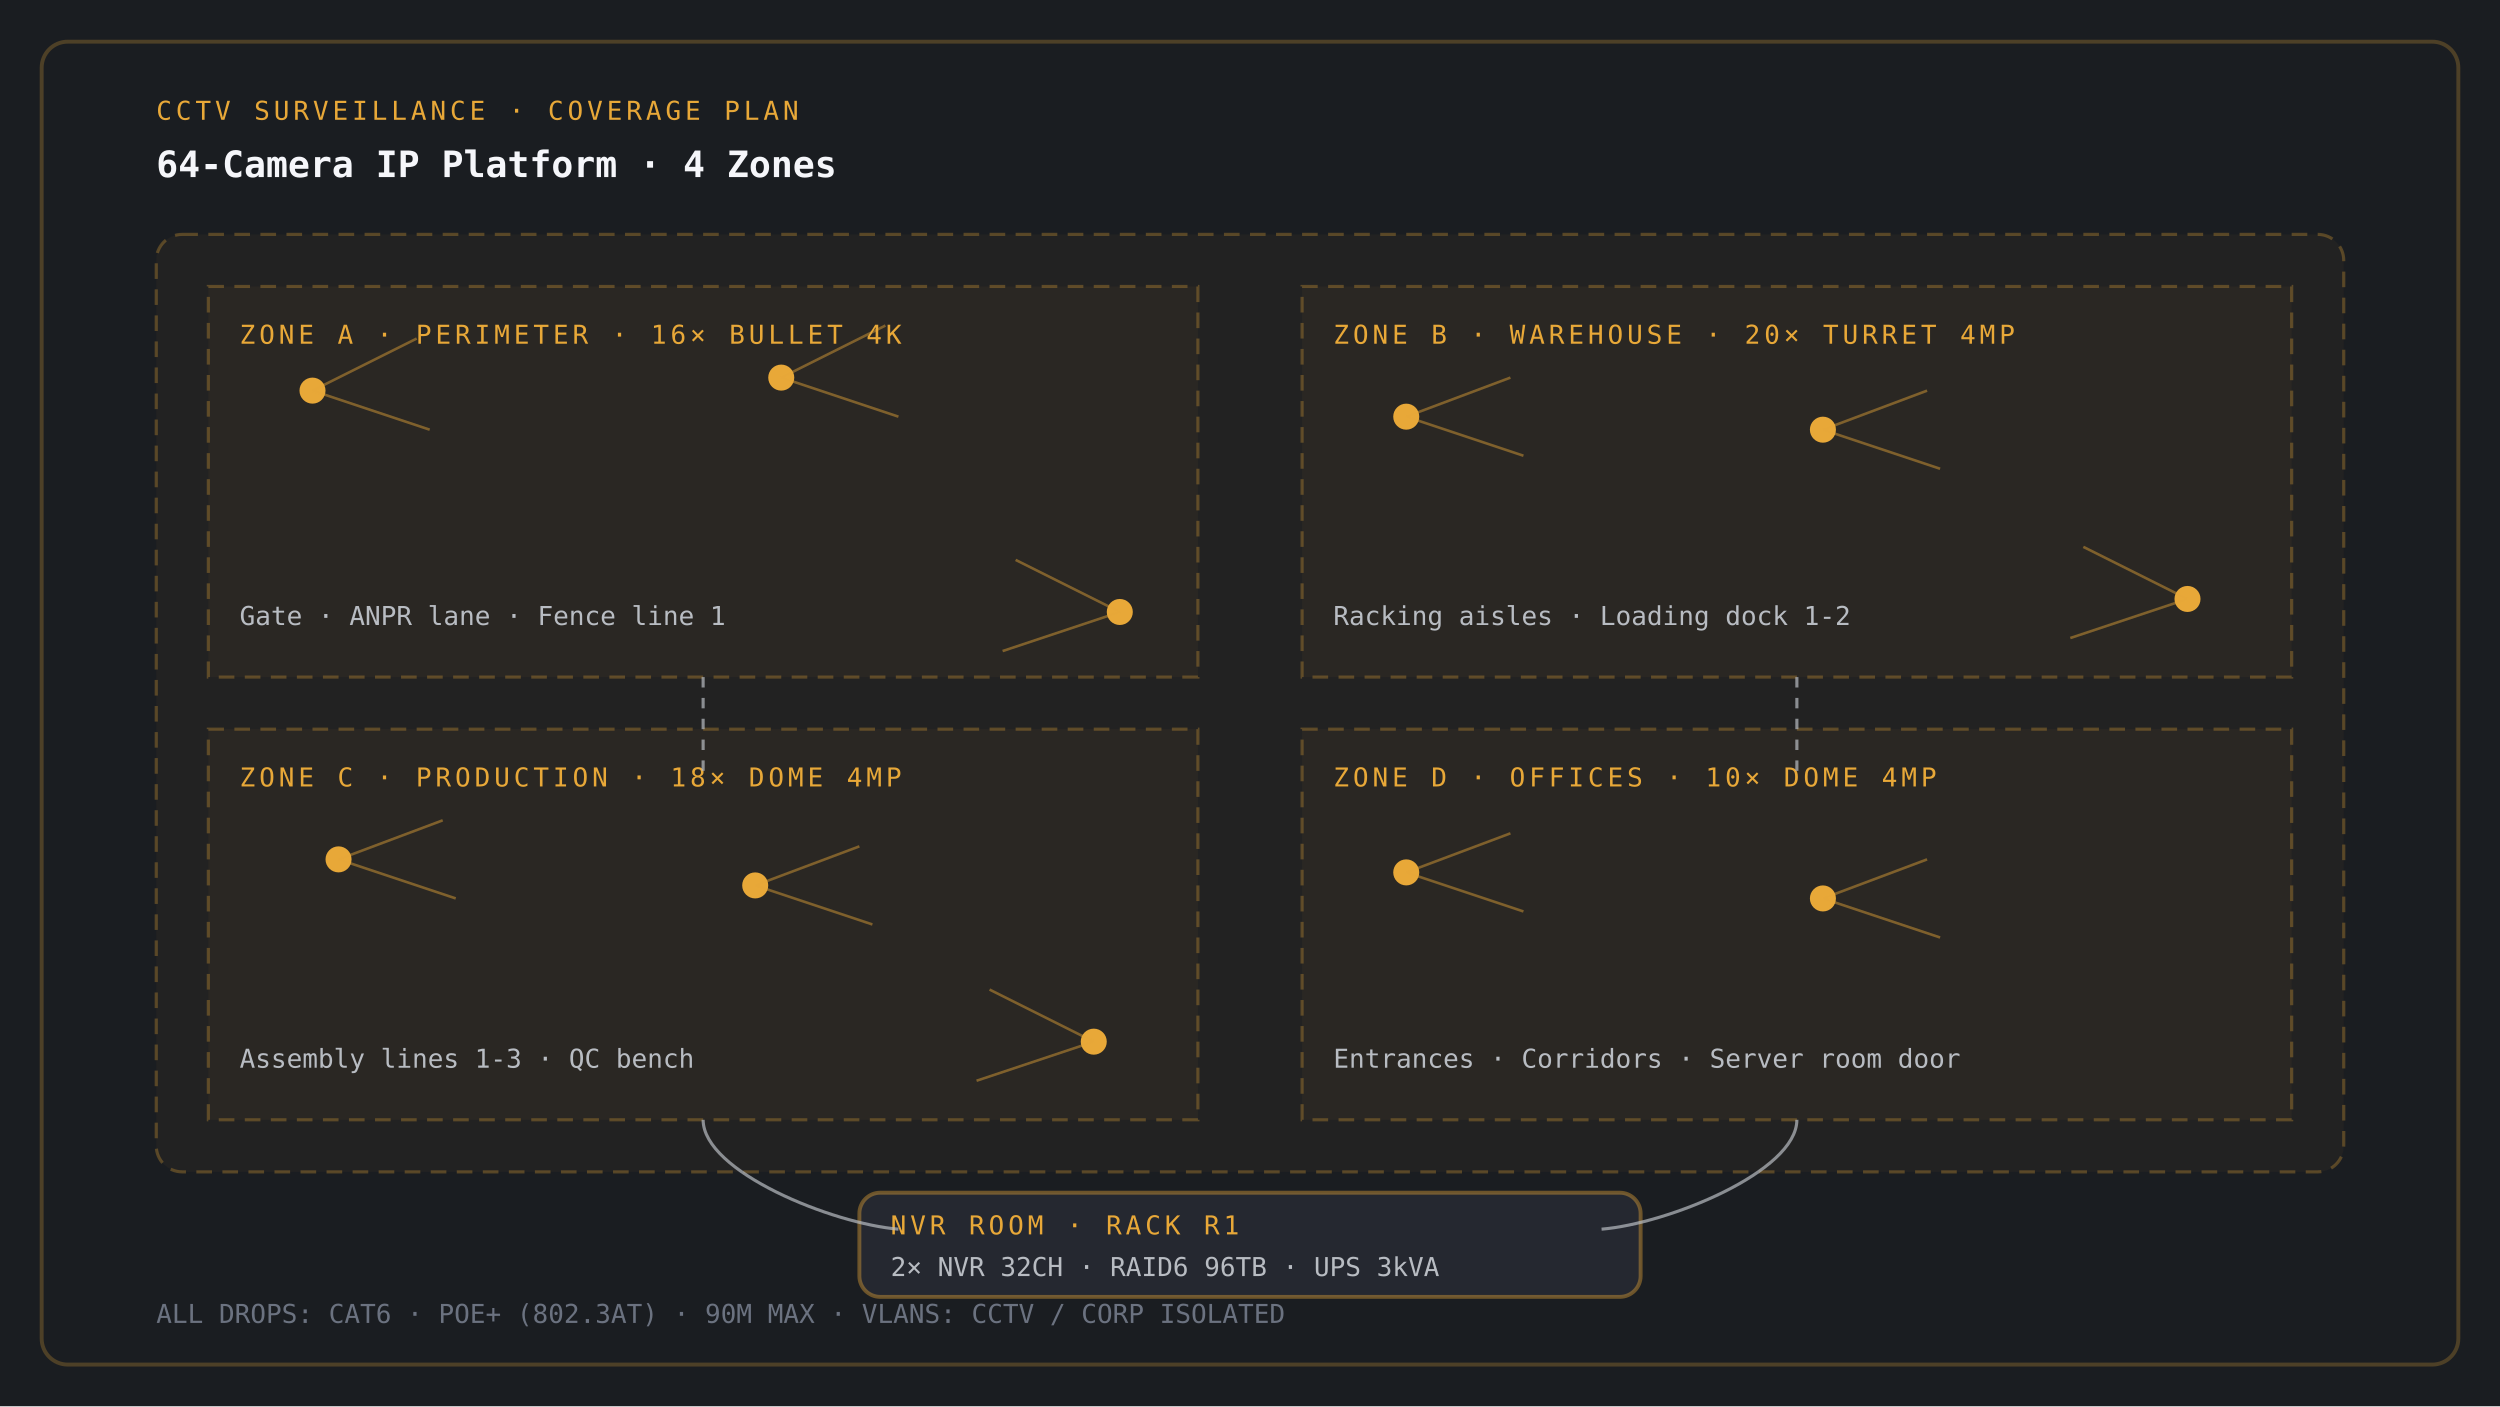
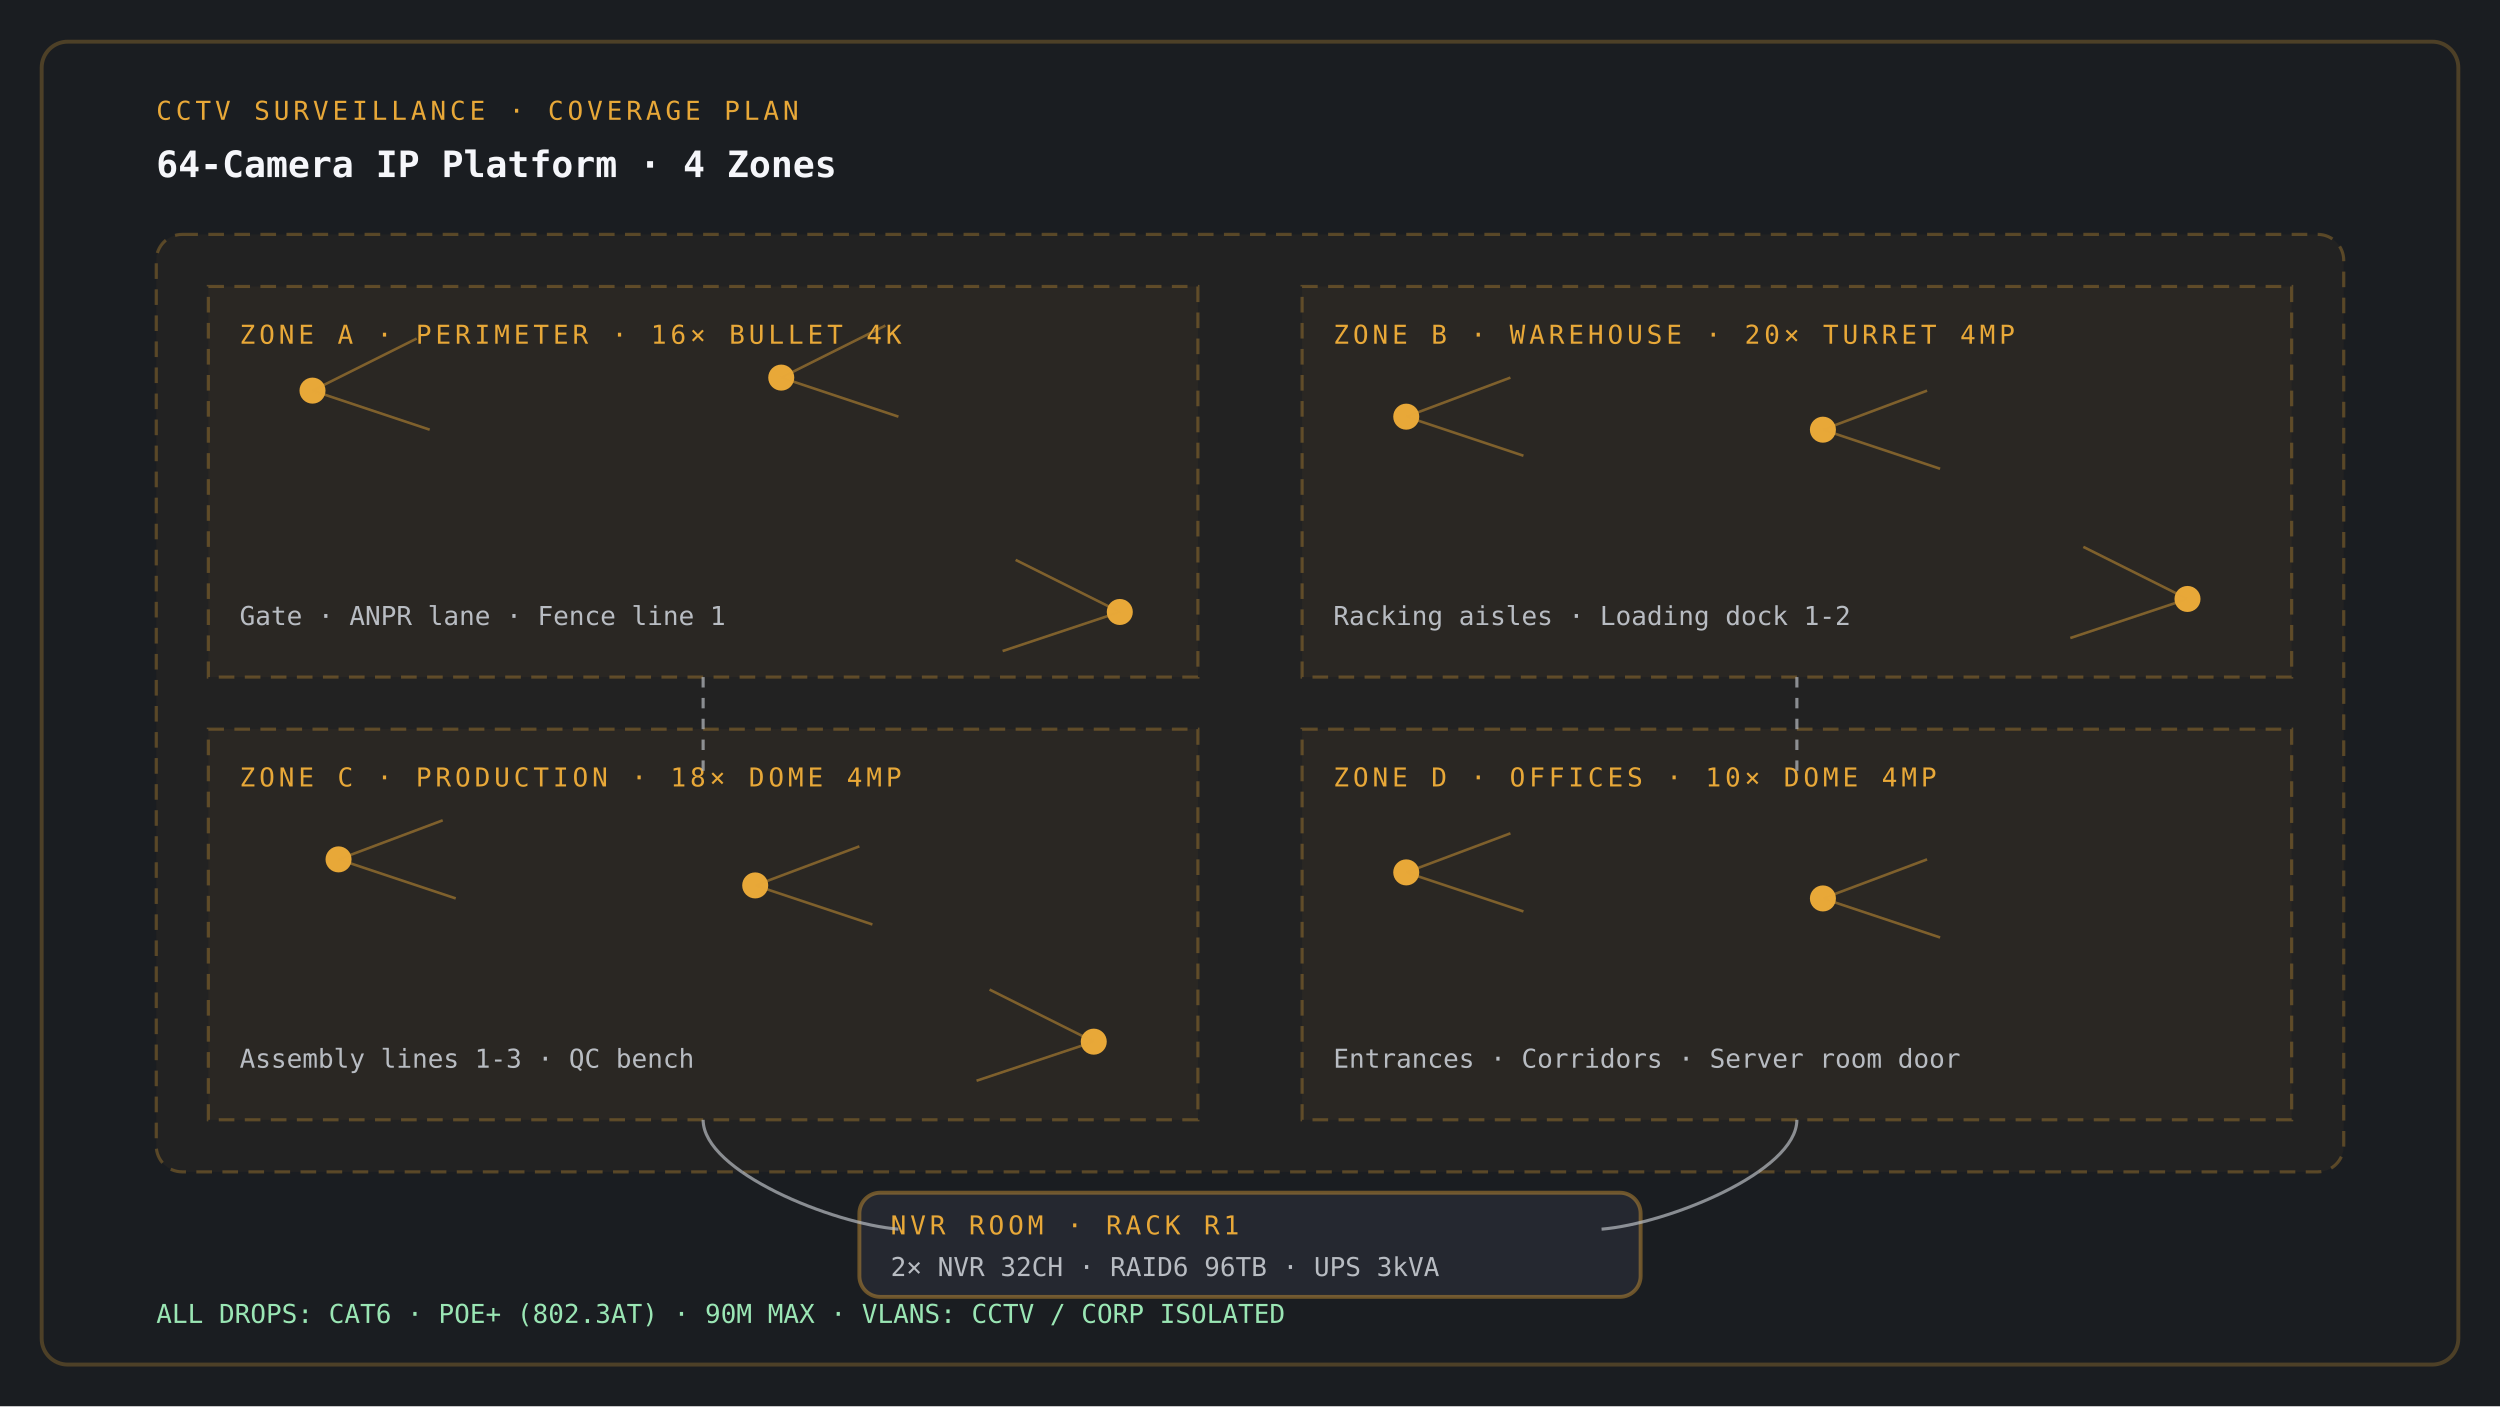
<svg xmlns="http://www.w3.org/2000/svg" viewBox="0 0 960 540" font-family="JetBrains Mono, monospace">
  <defs>
    <style>
      .bg{fill:#1A1D21}
      .frame{fill:none;stroke:rgba(232,168,56,0.25);stroke-width:1.5}
      .zone{fill:rgba(232,168,56,0.04);stroke:rgba(232,168,56,0.3);stroke-width:1.2;stroke-dasharray:6 4}
      .cam{fill:#E8A838}
      .fov{fill:none;stroke:rgba(232,168,56,0.45);stroke-width:1}
      .line{stroke:#B8BCC2;stroke-width:1.2;fill:none;opacity:0.7}
      .nvr{fill:#252830;stroke:rgba(232,168,56,0.4);stroke-width:1.5}
      .t1{fill:#F5F6FA;font-size:14px;font-weight:600}
      .t2{fill:#B8BCC2;font-size:10px}
      .lbl{fill:#E8A838;font-size:10px;letter-spacing:1.5px}
-       .dim{fill:#6B7280;font-size:10px}
+       .dim{fill:#9ae6b4;font-size:10px}
      .num{fill:#0F1215;font-size:11px;font-weight:700}
    </style>
  </defs>
  <rect class="bg" width="960" height="540" />
  <rect class="frame" x="16" y="16" width="928" height="508" rx="10" />
  <text class="lbl" x="60" y="46">CCTV SURVEILLANCE · COVERAGE PLAN</text>
  <text class="t1" x="60" y="68" font-size="18">64-Camera IP Platform · 4 Zones</text>
  <rect class="zone" x="60" y="90" width="840" height="360" rx="10" />
  <g>
    <rect class="zone" x="80" y="110" width="380" height="150" />
    <text class="lbl" x="92" y="132">ZONE A · PERIMETER · 16× BULLET 4K</text>
    <circle class="cam" cx="120" cy="150" r="5" />
    <path class="fov" d="M120 150 L160 130 M120 150 L165 165" />
    <circle class="cam" cx="300" cy="145" r="5" />
    <path class="fov" d="M300 145 L340 125 M300 145 L345 160" />
    <circle class="cam" cx="430" cy="235" r="5" />
    <path class="fov" d="M430 235 L390 215 M430 235 L385 250" />
    <text class="t2" x="92" y="240">Gate · ANPR lane · Fence line 1</text>
  </g>
  <g>
    <rect class="zone" x="500" y="110" width="380" height="150" />
    <text class="lbl" x="512" y="132">ZONE B · WAREHOUSE · 20× TURRET 4MP</text>
    <circle class="cam" cx="540" cy="160" r="5" />
    <path class="fov" d="M540 160 L580 145 M540 160 L585 175" />
    <circle class="cam" cx="700" cy="165" r="5" />
    <path class="fov" d="M700 165 L740 150 M700 165 L745 180" />
    <circle class="cam" cx="840" cy="230" r="5" />
    <path class="fov" d="M840 230 L800 210 M840 230 L795 245" />
    <text class="t2" x="512" y="240">Racking aisles · Loading dock 1-2</text>
  </g>
  <g>
    <rect class="zone" x="80" y="280" width="380" height="150" />
    <text class="lbl" x="92" y="302">ZONE C · PRODUCTION · 18× DOME 4MP</text>
    <circle class="cam" cx="130" cy="330" r="5" />
    <path class="fov" d="M130 330 L170 315 M130 330 L175 345" />
    <circle class="cam" cx="290" cy="340" r="5" />
    <path class="fov" d="M290 340 L330 325 M290 340 L335 355" />
    <circle class="cam" cx="420" cy="400" r="5" />
    <path class="fov" d="M420 400 L380 380 M420 400 L375 415" />
    <text class="t2" x="92" y="410">Assembly lines 1-3 · QC bench</text>
  </g>
  <g>
    <rect class="zone" x="500" y="280" width="380" height="150" />
    <text class="lbl" x="512" y="302">ZONE D · OFFICES · 10× DOME 4MP</text>
    <circle class="cam" cx="540" cy="335" r="5" />
    <path class="fov" d="M540 335 L580 320 M540 335 L585 350" />
    <circle class="cam" cx="700" cy="345" r="5" />
    <path class="fov" d="M700 345 L740 330 M700 345 L745 360" />
    <text class="t2" x="512" y="410">Entrances · Corridors · Server room door</text>
  </g>
  <path class="line" d="M270 260 V 300" stroke-dasharray="4 4" />
  <path class="line" d="M690 260 V 300" stroke-dasharray="4 4" />
  <g>
    <rect class="nvr" x="330" y="470" width="300" height="0" />
    <rect class="nvr" x="330" y="458" width="300" height="40" rx="8" />
    <text class="lbl" x="342" y="474">NVR ROOM · RACK R1</text>
    <text class="t2" x="342" y="490">2× NVR 32CH · RAID6 96TB · UPS 3kVA</text>
  </g>
  <path class="line" d="M270 430 C 270 450 320 470 345 472" />
  <path class="line" d="M690 430 C 690 450 640 470 615 472" />
  <text class="dim" x="60" y="508">ALL DROPS: CAT6 · POE+ (802.3AT) · 90M MAX · VLANS: CCTV / CORP ISOLATED</text>
</svg>
